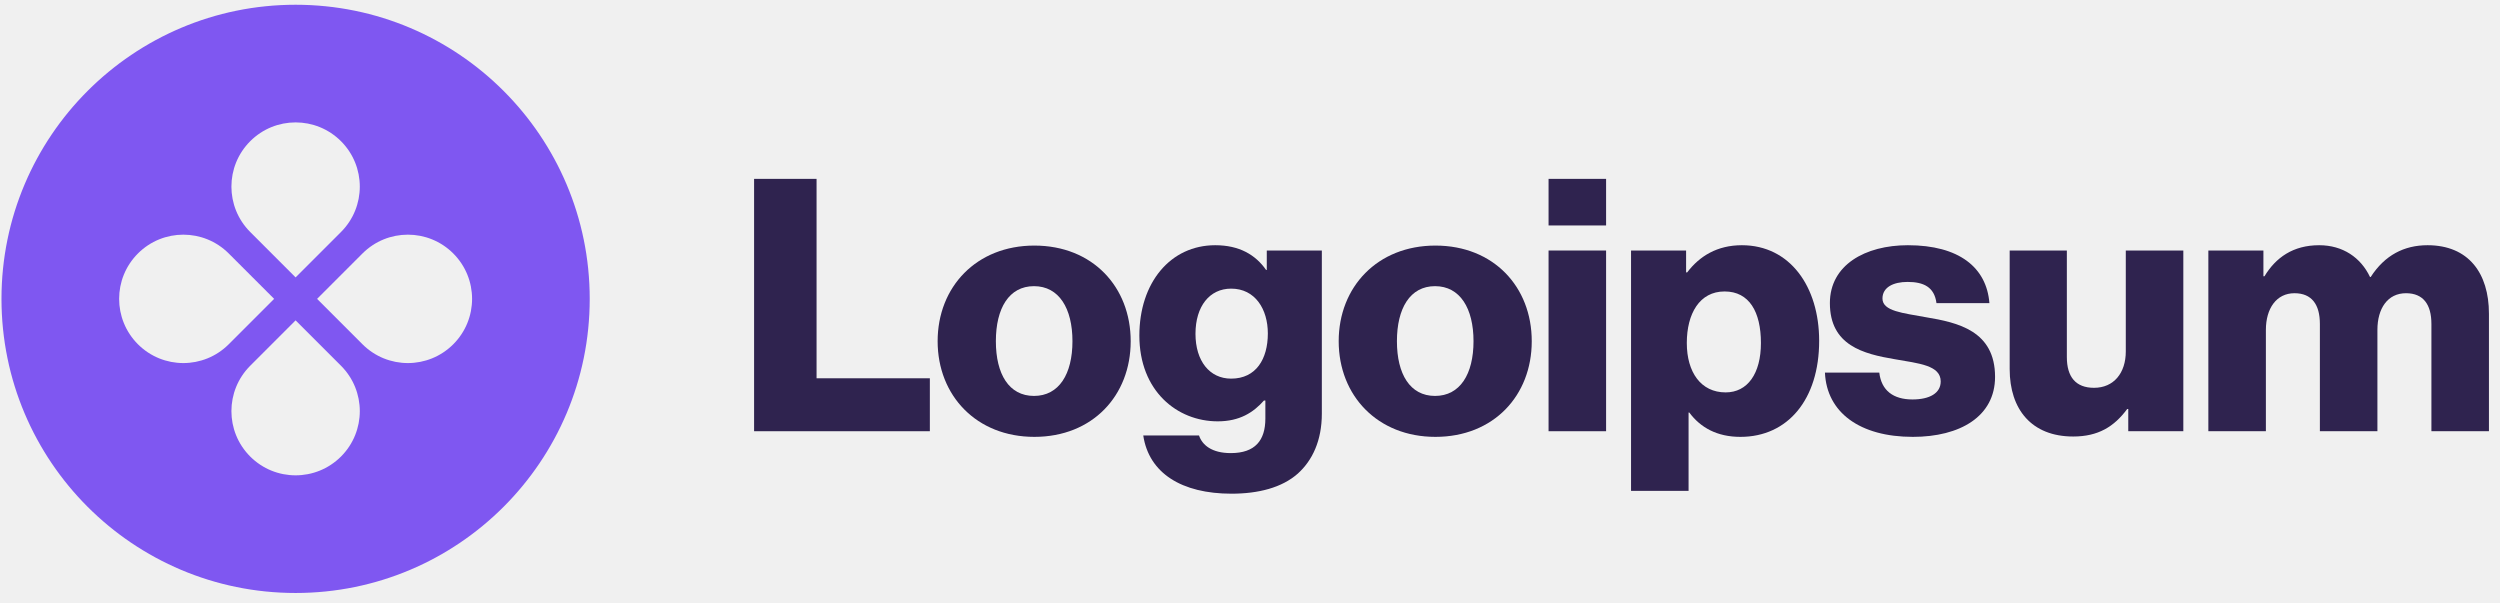
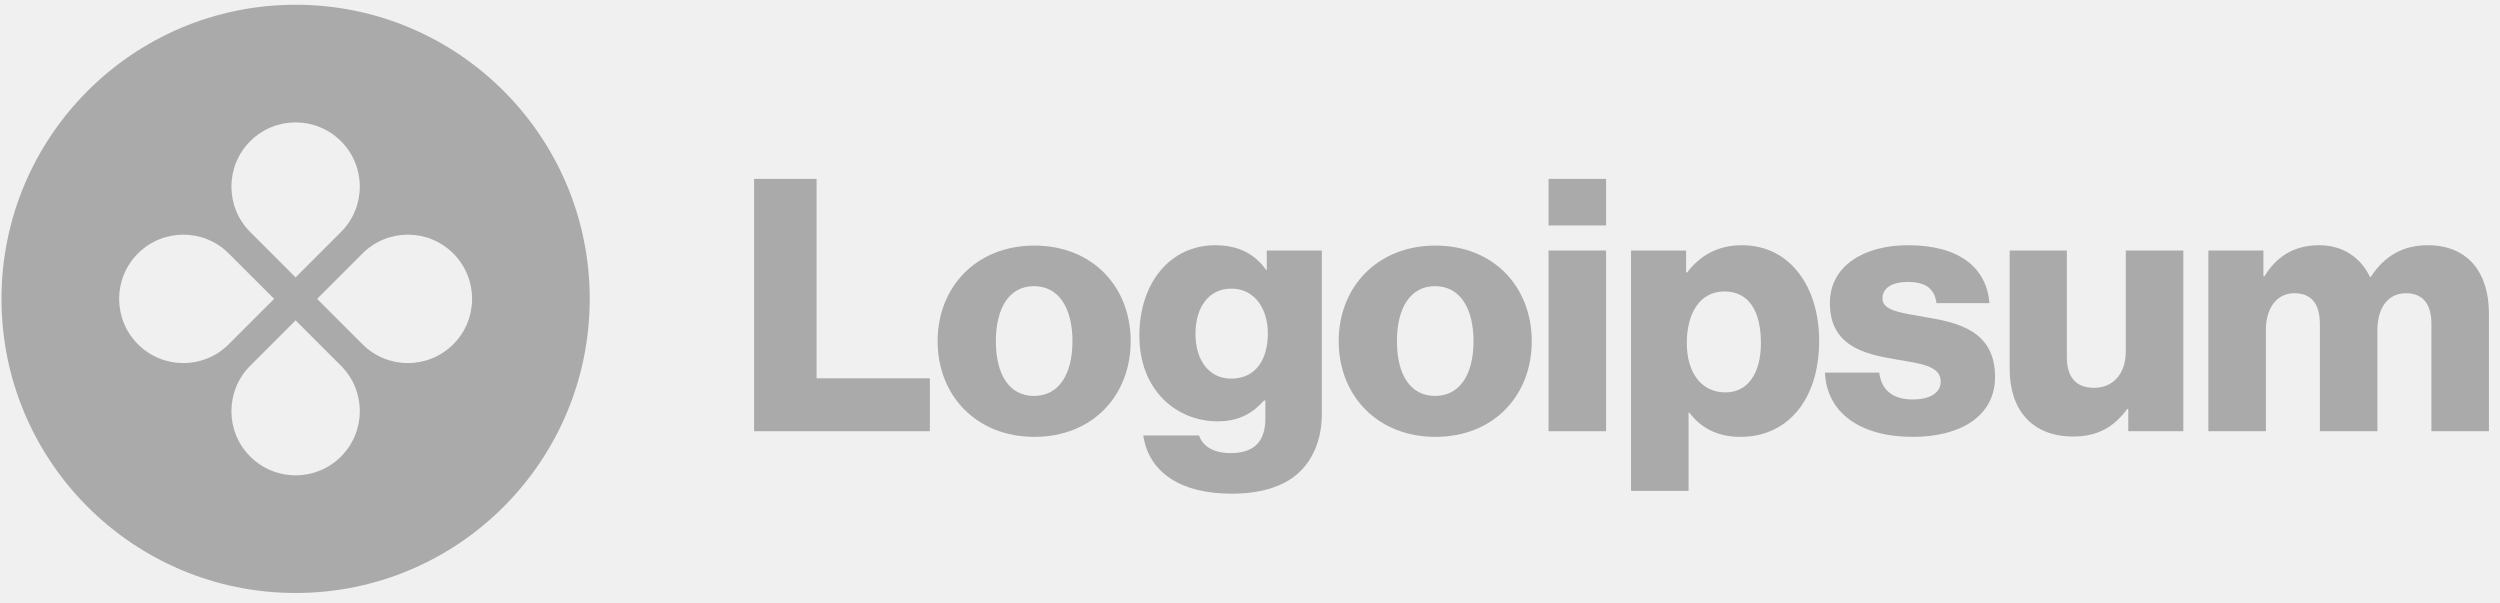
- <svg xmlns="http://www.w3.org/2000/svg" id="logo-52" width="170" height="41" viewBox="0 0 170 41" fill="none">
-   <path d="M51.278 29.323H63.23V25.723H55.526V12.163H51.278V29.323Z" class="cneutral" fill="#2F234F" />
-   <path d="M70.311 26.923C68.607 26.923 67.719 25.435 67.719 23.203C67.719 20.971 68.607 19.459 70.311 19.459C72.015 19.459 72.927 20.971 72.927 23.203C72.927 25.435 72.015 26.923 70.311 26.923ZM70.335 29.707C74.295 29.707 76.887 26.899 76.887 23.203C76.887 19.507 74.295 16.699 70.335 16.699C66.399 16.699 63.759 19.507 63.759 23.203C63.759 26.899 66.399 29.707 70.335 29.707Z" class="cneutral" fill="#2F234F" />
-   <path d="M83.741 33.571C85.565 33.571 87.173 33.163 88.253 32.203C89.237 31.315 89.885 29.971 89.885 28.123V17.035H86.141V18.355H86.093C85.373 17.323 84.269 16.675 82.637 16.675C79.589 16.675 77.477 19.219 77.477 22.819C77.477 26.587 80.045 28.651 82.805 28.651C84.293 28.651 85.229 28.051 85.949 27.235H86.045V28.459C86.045 29.947 85.349 30.811 83.693 30.811C82.397 30.811 81.749 30.259 81.533 29.611H77.741C78.125 32.179 80.357 33.571 83.741 33.571ZM83.717 25.747C82.253 25.747 81.293 24.547 81.293 22.699C81.293 20.827 82.253 19.627 83.717 19.627C85.349 19.627 86.213 21.019 86.213 22.675C86.213 24.403 85.421 25.747 83.717 25.747Z" class="cneutral" fill="#2F234F" />
-   <path d="M97.583 26.923C95.879 26.923 94.991 25.435 94.991 23.203C94.991 20.971 95.879 19.459 97.583 19.459C99.287 19.459 100.199 20.971 100.199 23.203C100.199 25.435 99.287 26.923 97.583 26.923ZM97.607 29.707C101.567 29.707 104.159 26.899 104.159 23.203C104.159 19.507 101.567 16.699 97.607 16.699C93.671 16.699 91.031 19.507 91.031 23.203C91.031 26.899 93.671 29.707 97.607 29.707Z" class="cneutral" fill="#2F234F" />
-   <path d="M105.302 29.323H109.214V17.035H105.302V29.323ZM105.302 15.331H109.214V12.163H105.302V15.331Z" class="cneutral" fill="#2F234F" />
-   <path d="M110.911 33.379H114.823V28.051H114.871C115.639 29.083 116.767 29.707 118.351 29.707C121.567 29.707 123.703 27.163 123.703 23.179C123.703 19.483 121.711 16.675 118.447 16.675C116.767 16.675 115.567 17.419 114.727 18.523H114.655V17.035H110.911V33.379ZM117.343 26.683C115.663 26.683 114.703 25.315 114.703 23.323C114.703 21.331 115.567 19.819 117.271 19.819C118.951 19.819 119.743 21.211 119.743 23.323C119.743 25.411 118.831 26.683 117.343 26.683Z" class="cneutral" fill="#2F234F" />
-   <path d="M130.072 29.707C133.288 29.707 135.664 28.315 135.664 25.627C135.664 22.483 133.12 21.931 130.96 21.571C129.4 21.283 128.008 21.163 128.008 20.299C128.008 19.531 128.752 19.171 129.712 19.171C130.792 19.171 131.536 19.507 131.68 20.611H135.28C135.088 18.187 133.216 16.675 129.736 16.675C126.832 16.675 124.432 18.019 124.432 20.611C124.432 23.491 126.712 24.067 128.848 24.427C130.48 24.715 131.968 24.835 131.968 25.939C131.968 26.731 131.224 27.163 130.048 27.163C128.752 27.163 127.936 26.563 127.792 25.339H124.096C124.216 28.051 126.472 29.707 130.072 29.707Z" class="cneutral" fill="#2F234F" />
-   <path d="M140.978 29.683C142.682 29.683 143.762 29.011 144.65 27.811H144.722V29.323H148.466V17.035H144.554V23.899C144.554 25.363 143.738 26.371 142.394 26.371C141.146 26.371 140.546 25.627 140.546 24.283V17.035H136.658V25.099C136.658 27.835 138.146 29.683 140.978 29.683Z" class="cneutral" fill="#2F234F" />
-   <path d="M150.168 29.323H154.08V22.435C154.08 20.971 154.8 19.939 156.024 19.939C157.2 19.939 157.752 20.707 157.752 22.027V29.323H161.664V22.435C161.664 20.971 162.36 19.939 163.608 19.939C164.784 19.939 165.336 20.707 165.336 22.027V29.323H169.248V21.331C169.248 18.571 167.856 16.675 165.072 16.675C163.488 16.675 162.168 17.347 161.208 18.835H161.16C160.536 17.515 159.312 16.675 157.704 16.675C155.928 16.675 154.752 17.515 153.984 18.787H153.912V17.035H150.168V29.323Z" class="cneutral" fill="#2F234F" />
-   <path fill-rule="evenodd" clip-rule="evenodd" d="M20.101 40.323C31.147 40.323 40.101 31.369 40.101 20.323C40.101 9.278 31.147 0.323 20.101 0.323C9.056 0.323 0.101 9.278 0.101 20.323C0.101 31.369 9.056 40.323 20.101 40.323ZM23.188 15.776C24.893 14.071 24.893 11.307 23.188 9.602C21.483 7.897 18.719 7.897 17.015 9.602C15.31 11.307 15.31 14.071 17.015 15.776L20.101 18.863L23.188 15.776ZM24.649 23.41C26.354 25.115 29.118 25.115 30.823 23.41C32.528 21.705 32.528 18.941 30.823 17.236C29.118 15.531 26.354 15.531 24.649 17.236L21.562 20.323L24.649 23.41ZM23.188 31.045C24.893 29.34 24.893 26.576 23.188 24.871L20.101 21.784L17.015 24.871C15.31 26.576 15.31 29.34 17.015 31.045C18.719 32.749 21.483 32.749 23.188 31.045ZM9.38 23.41C7.675 21.705 7.675 18.941 9.38 17.236C11.085 15.531 13.849 15.531 15.554 17.236L18.641 20.323L15.554 23.41C13.849 25.115 11.085 25.115 9.38 23.41Z" class="ccustom" fill="#7F57F1" />
+ <svg xmlns="http://www.w3.org/2000/svg" width="170" height="41" viewBox="0 0 170 41" fill="none">
+   <g clip-path="url(#clip0_21_3)">
+     <path d="M51.278 29.323H63.23V25.723H55.526V12.163H51.278V29.323Z" fill="#AAAAAA" />
+     <path d="M70.311 26.923C68.606 26.923 67.719 25.435 67.719 23.203C67.719 20.971 68.606 19.459 70.311 19.459C72.014 19.459 72.927 20.971 72.927 23.203C72.927 25.435 72.014 26.923 70.311 26.923ZM70.335 29.707C74.294 29.707 76.886 26.899 76.886 23.203C76.886 19.507 74.294 16.699 70.335 16.699C66.398 16.699 63.758 19.507 63.758 23.203C63.758 26.899 66.398 29.707 70.335 29.707Z" fill="#AAAAAA" />
+     <path d="M83.741 33.571C85.565 33.571 87.173 33.163 88.253 32.203C89.237 31.315 89.885 29.971 89.885 28.123V17.035H86.141V18.355H86.093C85.373 17.323 84.269 16.675 82.637 16.675C79.589 16.675 77.477 19.219 77.477 22.819C77.477 26.587 80.045 28.651 82.805 28.651C84.293 28.651 85.229 28.051 85.949 27.235H86.045V28.459C86.045 29.947 85.349 30.811 83.693 30.811C82.397 30.811 81.749 30.259 81.533 29.611H77.741C78.125 32.179 80.357 33.571 83.741 33.571ZM83.717 25.747C82.253 25.747 81.293 24.547 81.293 22.699C81.293 20.827 82.253 19.627 83.717 19.627C85.349 19.627 86.213 21.019 86.213 22.675C86.213 24.403 85.421 25.747 83.717 25.747Z" fill="#AAAAAA" />
+     <path d="M97.583 26.923C95.879 26.923 94.991 25.435 94.991 23.203C94.991 20.971 95.879 19.459 97.583 19.459C99.287 19.459 100.199 20.971 100.199 23.203C100.199 25.435 99.287 26.923 97.583 26.923ZM97.607 29.707C101.567 29.707 104.159 26.899 104.159 23.203C104.159 19.507 101.567 16.699 97.607 16.699C93.671 16.699 91.031 19.507 91.031 23.203C91.031 26.899 93.671 29.707 97.607 29.707Z" fill="#AAAAAA" />
+     <path d="M105.302 29.323H109.214V17.035H105.302V29.323ZM105.302 15.331H109.214V12.163H105.302V15.331Z" fill="#AAAAAA" />
+     <path d="M110.911 33.379H114.823V28.051H114.871C115.639 29.083 116.767 29.707 118.351 29.707C121.567 29.707 123.703 27.163 123.703 23.179C123.703 19.483 121.711 16.675 118.447 16.675C116.767 16.675 115.567 17.419 114.727 18.523H114.655V17.035H110.911V33.379ZM117.343 26.683C115.663 26.683 114.703 25.315 114.703 23.323C114.703 21.331 115.567 19.819 117.271 19.819C118.951 19.819 119.743 21.211 119.743 23.323C119.743 25.411 118.831 26.683 117.343 26.683Z" fill="#AAAAAA" />
+     <path d="M130.072 29.707C133.288 29.707 135.664 28.315 135.664 25.627C135.664 22.483 133.12 21.931 130.96 21.571C129.4 21.283 128.008 21.163 128.008 20.299C128.008 19.531 128.752 19.171 129.712 19.171C130.792 19.171 131.536 19.507 131.68 20.611H135.28C135.088 18.187 133.216 16.675 129.736 16.675C126.832 16.675 124.432 18.019 124.432 20.611C124.432 23.491 126.712 24.067 128.848 24.427C130.48 24.715 131.968 24.835 131.968 25.939C131.968 26.731 131.224 27.163 130.048 27.163C128.752 27.163 127.936 26.563 127.792 25.339H124.096C124.216 28.051 126.472 29.707 130.072 29.707Z" fill="#AAAAAA" />
+     <path d="M140.978 29.683C142.682 29.683 143.762 29.011 144.65 27.811H144.722V29.323H148.466V17.035H144.554V23.899C144.554 25.363 143.738 26.371 142.394 26.371C141.146 26.371 140.546 25.627 140.546 24.283V17.035H136.658V25.099C136.658 27.835 138.146 29.683 140.978 29.683Z" fill="#AAAAAA" />
+     <path d="M150.168 29.323H154.08V22.435C154.08 20.971 154.8 19.939 156.024 19.939C157.2 19.939 157.752 20.707 157.752 22.027V29.323H161.664V22.435C161.664 20.971 162.36 19.939 163.608 19.939C164.784 19.939 165.336 20.707 165.336 22.027V29.323H169.248V21.331C169.248 18.571 167.856 16.675 165.072 16.675C163.488 16.675 162.168 17.347 161.208 18.835H161.16C160.536 17.515 159.312 16.675 157.704 16.675C155.928 16.675 154.752 17.515 153.984 18.787H153.912V17.035H150.168V29.323Z" fill="#AAAAAA" />
+     <path fill-rule="evenodd" clip-rule="evenodd" d="M20.101 40.323C31.147 40.323 40.101 31.369 40.101 20.323C40.101 9.278 31.147 0.323 20.101 0.323C9.056 0.323 0.101 9.278 0.101 20.323C0.101 31.369 9.056 40.323 20.101 40.323ZM23.188 15.776C24.893 14.071 24.893 11.307 23.188 9.602C21.483 7.897 18.719 7.897 17.015 9.602C15.31 11.307 15.31 14.071 17.015 15.776L20.101 18.863L23.188 15.776ZM24.649 23.41C26.354 25.115 29.118 25.115 30.823 23.41C32.528 21.705 32.528 18.941 30.823 17.236C29.118 15.531 26.354 15.531 24.649 17.236L21.562 20.323L24.649 23.41ZM23.188 31.045C24.893 29.34 24.893 26.576 23.188 24.871L20.101 21.784L17.015 24.871C15.31 26.576 15.31 29.34 17.015 31.045C18.719 32.749 21.483 32.749 23.188 31.045ZM9.38 23.41C7.675 21.705 7.675 18.941 9.38 17.236C11.085 15.531 13.849 15.531 15.554 17.236L18.641 20.323L15.554 23.41C13.849 25.115 11.085 25.115 9.38 23.41Z" fill="#AAAAAA" />
+   </g>
+   <defs>
+     <clipPath id="clip0_21_3">
+       <rect width="170" height="41" fill="white" />
+     </clipPath>
+   </defs>
</svg>
